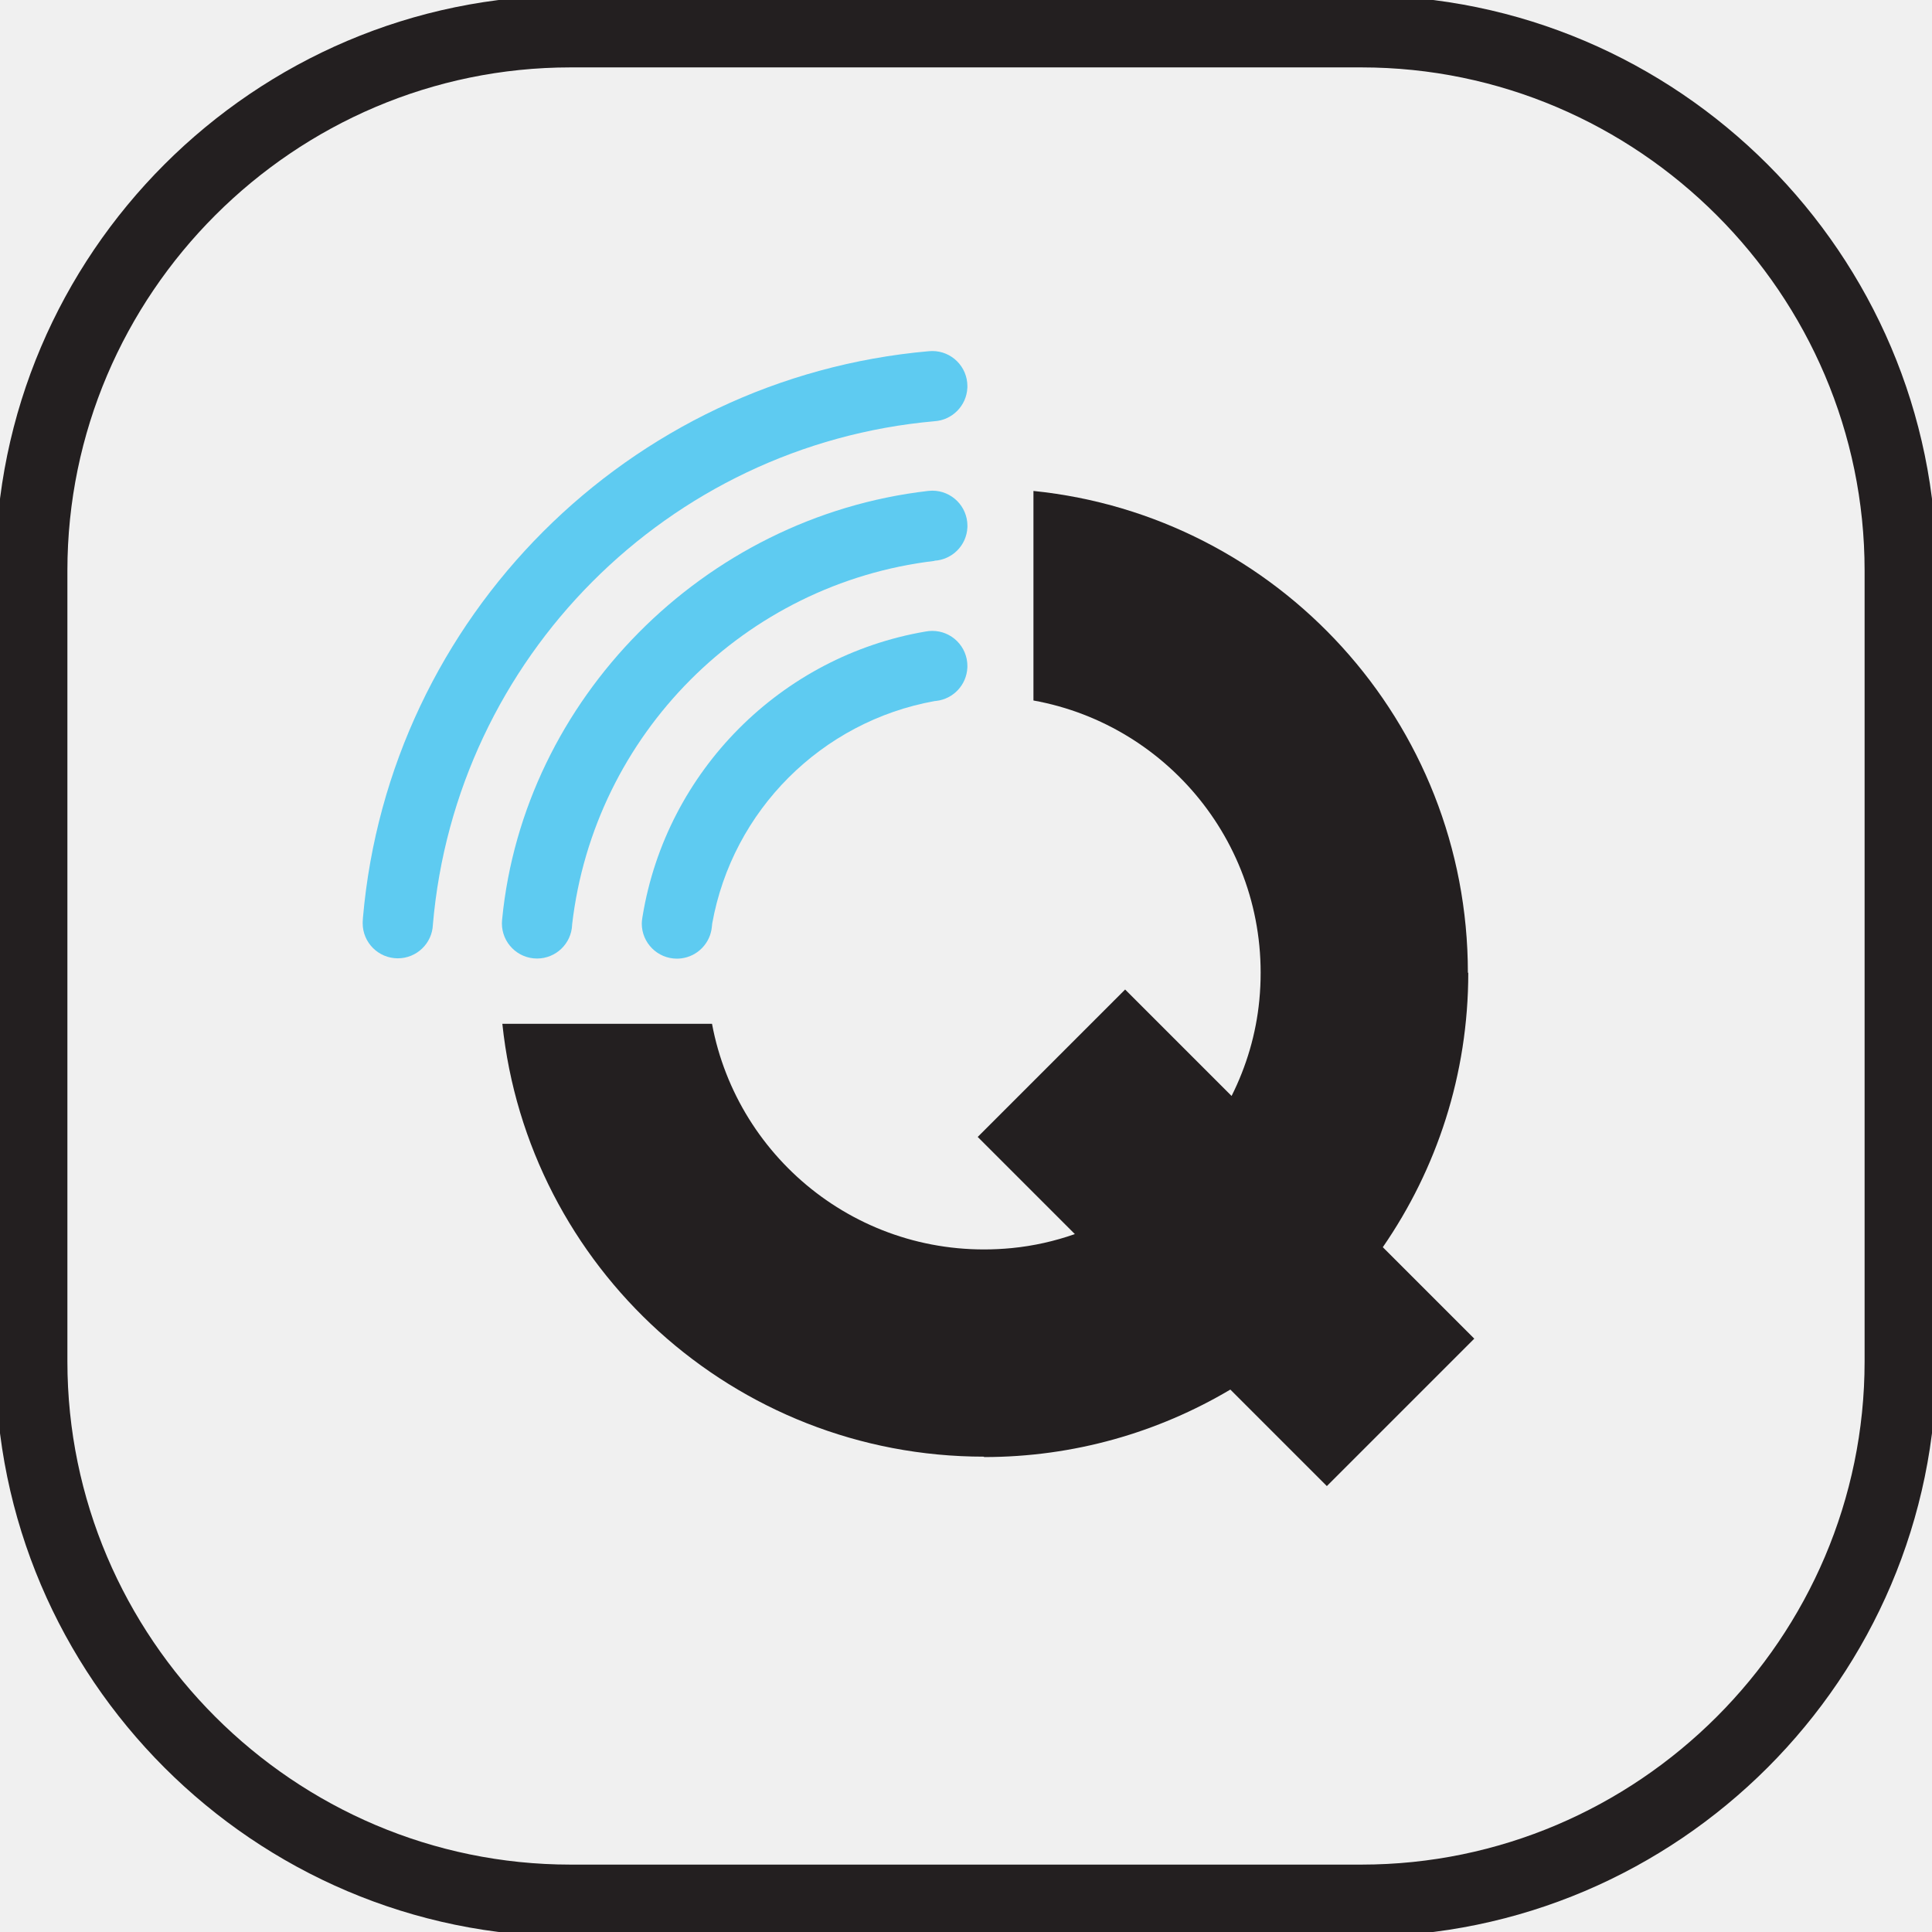
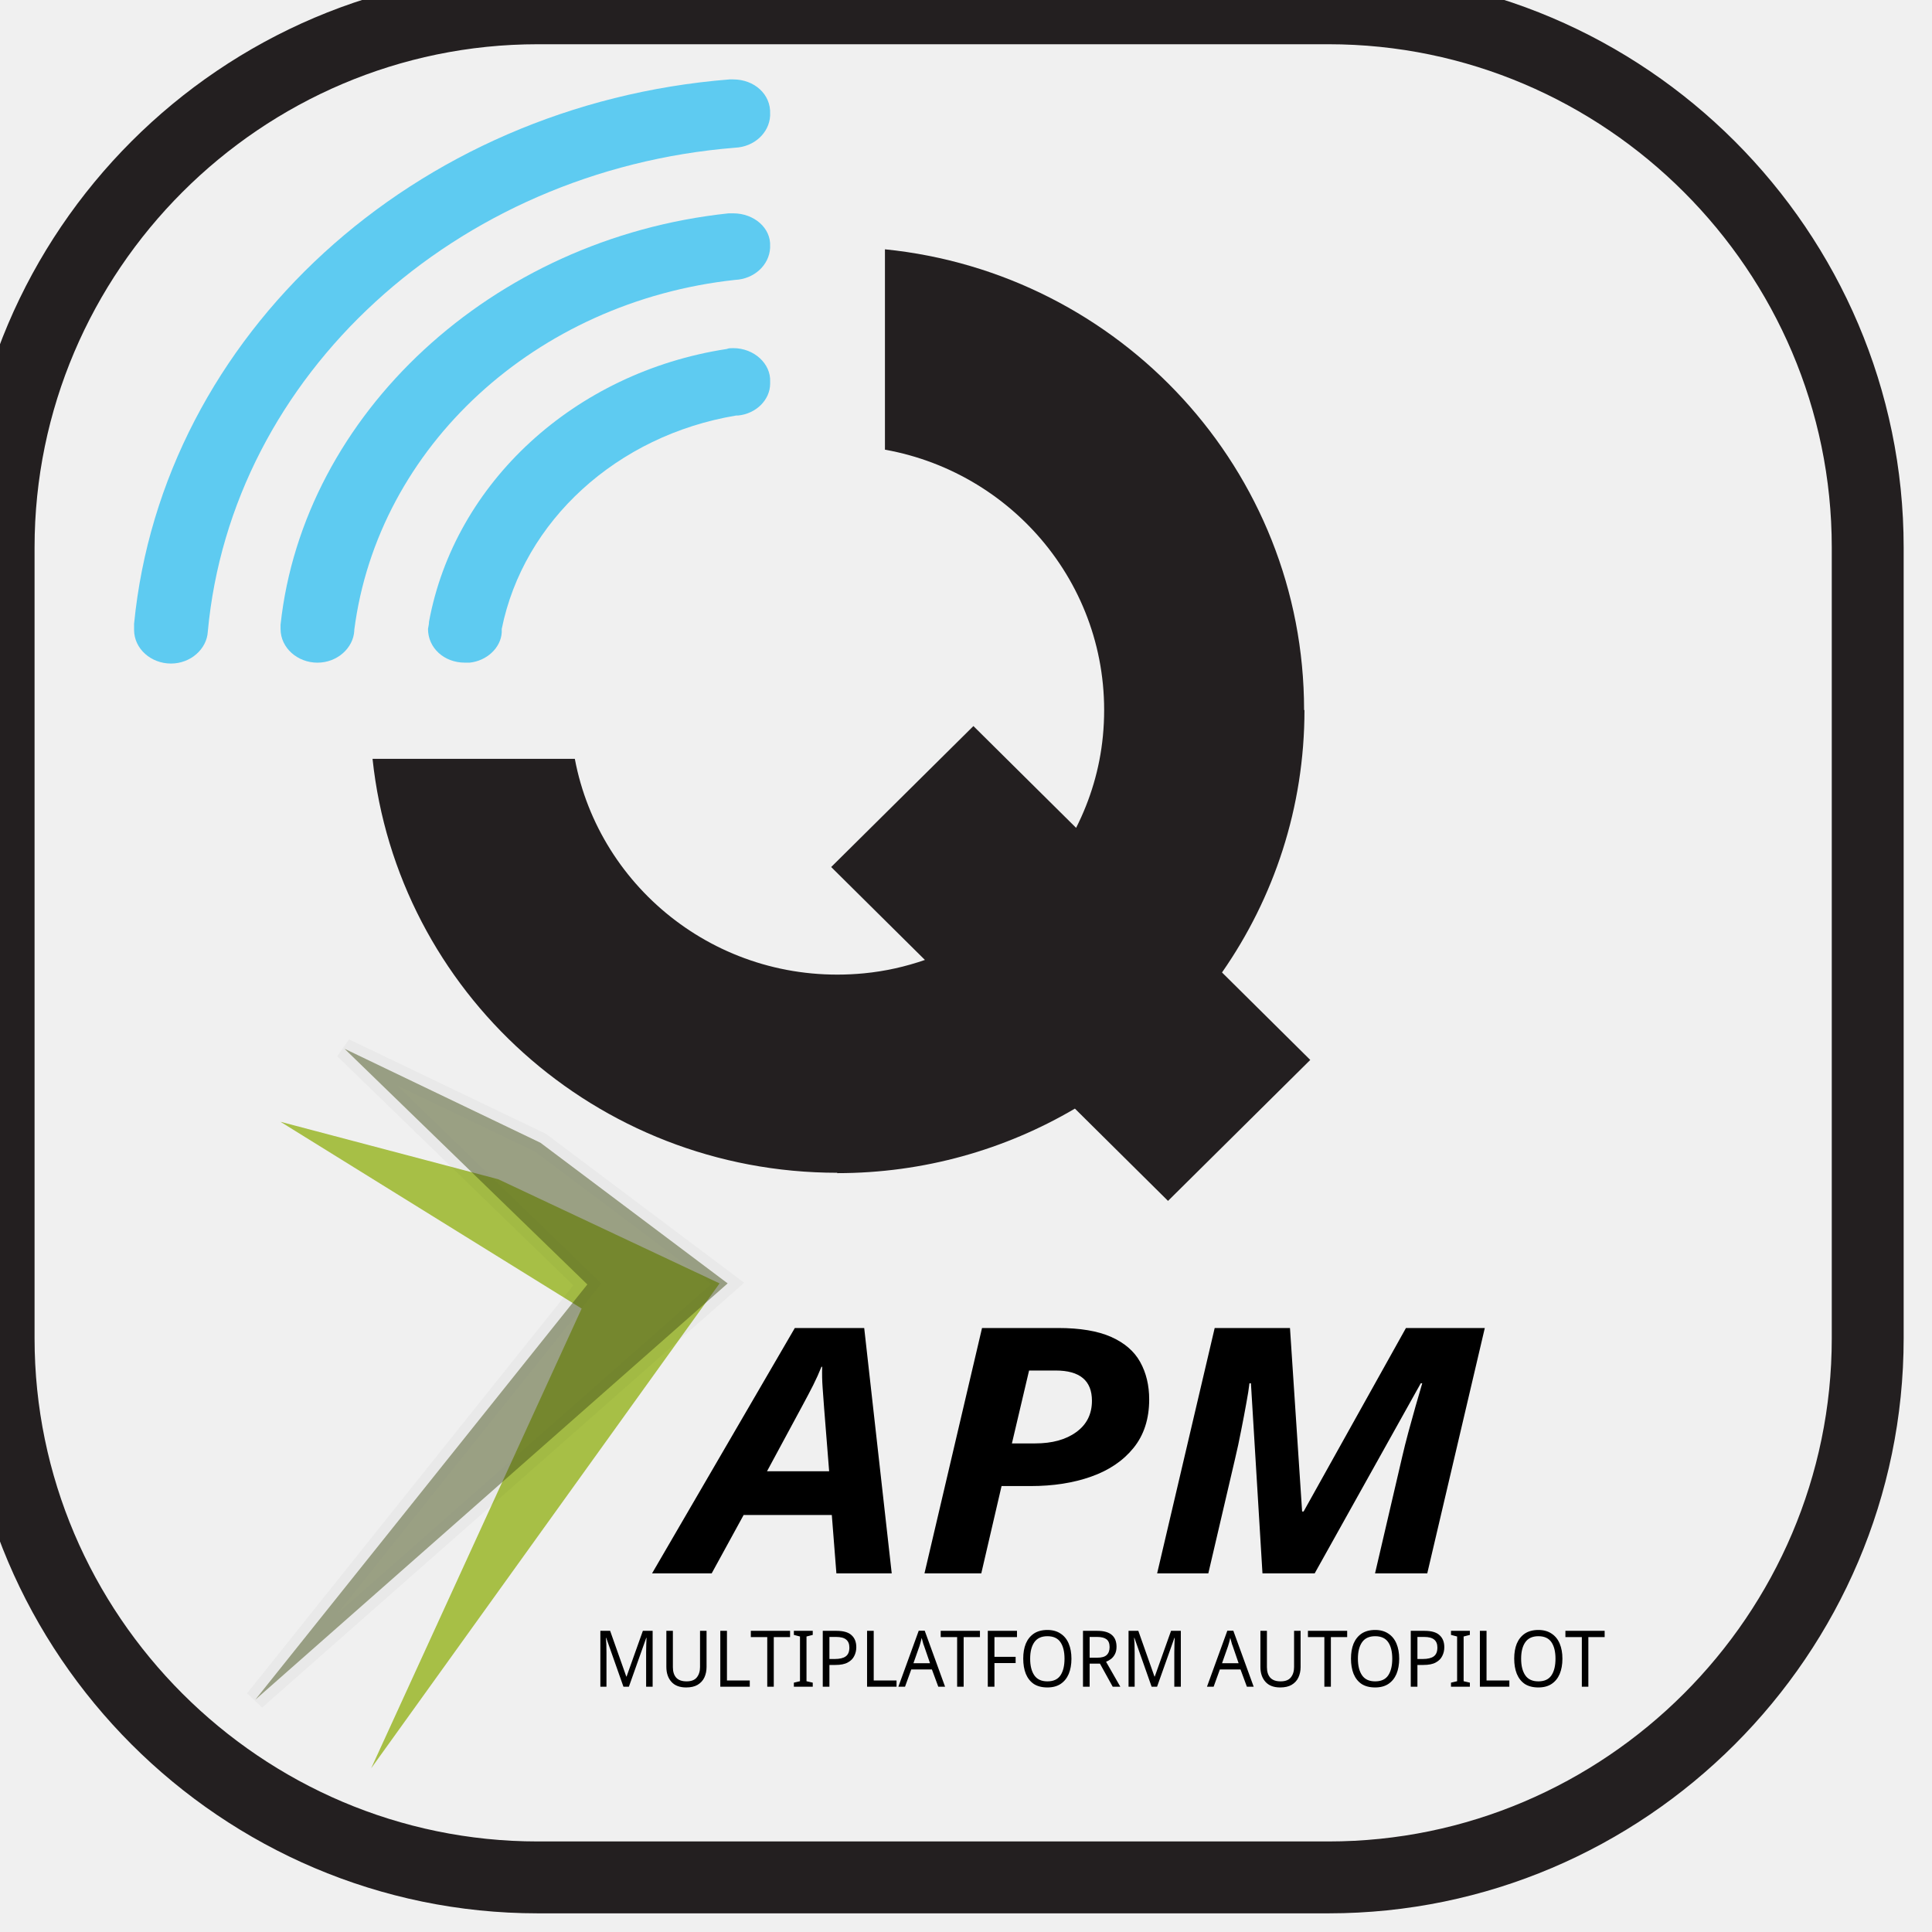
- <svg xmlns="http://www.w3.org/2000/svg" version="1.1" id="Layer_1" x="0px" y="0px" viewBox="0 0 215 215" style="enable-background:new 0 0 215 215;" xml:space="preserve">
-   <style type="text/css">
- 	.st0{fill:#231F20;}
- 	.st1{fill:#5ECBF1;}
- 	.st2{fill:none;stroke:#231F20;stroke-width:8;stroke-miterlimit:10;}
+ <svg xmlns="http://www.w3.org/2000/svg" version="1.1" id="Layer_1" x="0px" y="0px" width="215" height="215" viewBox="0 0 215 215" xml:space="preserve">
+   <defs id="defs4552" />
+   <style type="text/css" id="style4537">
+ 	.st0{fill:#FFFFFF;}
+ 	.st1{fill:#4B2C6D;stroke:#FFFFFF;stroke-width:3;stroke-miterlimit:10;}
+ 	.st2{fill:#5ECBF1;}
</style>
-   <path class="st0" d="M164.063,148.971l-10.179-10.179c5.993-8.679,9.511-19.197,9.511-30.54h-0.044  c0-27.905-21.19-50.857-48.345-53.617v23.318c15.334,2.768,26.72,16.891,25.137,33.349c-0.364,3.787-1.443,7.384-3.088,10.66  l-11.846-11.846l-16.406,16.406l10.812,10.812c-2.239,0.785-4.59,1.32-7.02,1.557c-16.415,1.601-30.514-9.699-33.36-24.959H55.903  c2.84,27.071,25.752,48.171,53.597,48.171v0.044c10.015,0,19.385-2.745,27.417-7.511l10.74,10.74L164.063,148.971z" />
-   <path class="st1" d="M103.747,39.064c-0.129,0-0.377,0.018-0.385,0.019c-33.409,2.944-60.044,29.582-62.971,63.031  c-0.002,0.023-0.021,0.329-0.022,0.358c-0.001,0.021-0.009,0.19-0.009,0.264c0,2.159,1.75,3.909,3.909,3.909  c2.097,0,3.808-1.651,3.904-3.723c0,0-0.002-0.001-0.002-0.001c2.546-29.719,26.159-53.412,55.822-56.045l0,0  c1.981-0.125,3.565-1.728,3.658-3.717c0.003-0.062,0.004-0.123,0.004-0.186C107.656,40.814,105.906,39.064,103.747,39.064z" />
-   <path class="st1" d="M103.752,54.604c-0.14,0-0.278,0.01-0.414,0.024c-0.002,0-0.056,0.005-0.061,0.006  c-25.063,2.893-45.007,23.272-47.393,47.639c0,0-0.03,0.32-0.03,0.486c0,2.159,1.75,3.909,3.909,3.909  c2.097,0,3.808-1.651,3.904-3.723c0.001-0.021,0.001-0.042,0.001-0.063c2.451-21.156,19.198-37.949,40.325-40.463l0-0.019  c1.982-0.124,3.569-1.709,3.662-3.7c0.003-0.061,0.004-0.123,0.004-0.185C107.66,56.354,105.91,54.604,103.752,54.604z" />
-   <path class="st1" d="M103.747,70.208c-0.247,0-0.494,0.024-0.729,0.068C86.917,73.008,74.167,85.81,71.513,101.94  c-0.009,0.043-0.015,0.086-0.023,0.129c-0.042,0.236-0.071,0.562-0.071,0.704c0,2.159,1.75,3.909,3.909,3.909  c0.155,0,0.308-0.009,0.458-0.027c1.826-0.213,3.268-1.686,3.434-3.526c0.005-0.057,0.031-0.316,0.038-0.357  c2.255-12.578,12.164-22.477,24.735-24.752c0,0,0.142-0.013,0.212-0.022c1.882-0.22,3.356-1.777,3.446-3.697  c0.003-0.062,0.004-0.123,0.004-0.186C107.656,71.958,105.906,70.208,103.747,70.208z" />
-   <g>
-     <path class="st2" d="M211.5,151.5c0,33-27,60-60,60h-88c-33,0-60-27-60-60v-88c0-33,27-60,60-60h88c33,0,60,27,60,60V151.5z" />
+   <g id="g4625" transform="matrix(3.075185,0,0,2.811618,-25.10883,-26.6083)">
+     <g id="g4628">
+       <path style="fill:#5ecbf1" class="st2" d="m 34.7,12.607 c -0.034,0 -0.137,0 -0.137,0 -11.423,0.992 -20.52,10.123 -21.546,21.546 0,0 0,0.103 0,0.137 0,0 0,0.068 0,0.103 0,0.752 0.616,1.334 1.334,1.334 0.718,0 1.3,-0.581 1.334,-1.265 v 0 C 16.54,24.305 24.645,16.199 34.769,15.31 v 0 c 0.684,-0.034 1.231,-0.581 1.265,-1.265 0,-0.034 0,-0.034 0,-0.068 0.034,-0.788 -0.581,-1.37 -1.334,-1.37 z" id="path4543" />
+     </g>
  </g>
+   <path class="st2" d="m 81.6,23.742 c -0.105,0 -0.317,0 -0.421,0 h -0.105 c -26.397,2.789 -47.327,22.406 -49.852,45.77 0,0 0,0.29 0,0.481 0,2.114 1.894,3.751 4.102,3.751 2.208,0 3.998,-1.634 4.102,-3.557 0,0 0,0 0,-0.096 2.629,-20.384 20.192,-36.54 42.385,-38.944 v 0 c 2.103,-0.096 3.786,-1.634 3.89,-3.557 0,-0.096 0,-0.096 0,-0.191 0.105,-2.022 -1.787,-3.658 -4.102,-3.658 z" id="path4545" style="fill:#5ecbf1;stroke-width:2.94" />
+   <path class="st2" d="m 81.6,38.742 c -0.209,0 -0.526,0 -0.735,0.096 C 63.933,41.433 50.575,53.742 47.736,69.223 v 0.096 c 0,0.191 -0.105,0.576 -0.105,0.672 0,2.114 1.787,3.751 4.102,3.751 0.209,0 0.317,0 0.526,0 1.894,-0.191 3.472,-1.634 3.576,-3.366 0,-0.096 0,-0.29 0,-0.385 2.42,-12.02 12.83,-21.54 26.084,-23.75 0,0 0.105,0 0.209,0 1.999,-0.191 3.576,-1.732 3.576,-3.557 0,-0.096 0,-0.096 0,-0.191 0.101,-2.019 -1.79,-3.751 -4.105,-3.751 z" id="path4547" style="fill:#5ecbf1;stroke-width:2.94" />
+   <g id="layer1" style="display:inline" transform="translate(0,143)">
+     <path style="display:inline;opacity:0.71;fill:#88aa00;stroke:#000000;stroke-width:2.321px;stroke-linecap:butt;stroke-linejoin:miter;stroke-opacity:0" d="M 31.21,-18.165 55.441,-11.77 80.075,-0.179 41.306,53.78 64.729,2.619 Z" id="path4567" />
+   </g>
+   <g id="layer2" style="display:inline;opacity:0.71" transform="translate(0,143)">
+     <path style="display:inline;opacity:0.71;fill:#445016;stroke:#000000;stroke-width:2.321px;stroke-linecap:butt;stroke-linejoin:miter;stroke-opacity:0.057" d="M 38.339,-26.29 60.146,-15.828 80.977,-0.179 28.402,46.159 65.363,-0.061 Z" id="path4567-5" />
+   </g>
+   <text xml:space="preserve" style="font-style:normal;font-variant:normal;font-weight:normal;font-stretch:normal;font-size:40px;line-height:1.25;font-family:'Siemens Sans Black';-inkscape-font-specification:'Siemens Sans Black, ';letter-spacing:0px;word-spacing:0px;fill:#000000;fill-opacity:1;stroke:none" x="-83.25" y="202.019" id="text4610">
+     <tspan id="tspan4608" x="-83.25" y="237.41" />
+   </text>
+   <text xml:space="preserve" style="font-style:italic;font-variant:normal;font-weight:bold;font-stretch:normal;font-size:40.291px;line-height:1.25;font-family:sans-serif;-inkscape-font-specification:'sans-serif Bold Italic';letter-spacing:0px;word-spacing:0px;fill:#000000;fill-opacity:1;stroke:none;stroke-width:1.007" x="71.298" y="184.468" id="text4618" transform="scale(1.053577,0.9491478)">
+     <tspan id="tspan4616" x="71.298" y="184.468" style="stroke-width:1.007">APM</tspan>
+   </text>
+   <text xml:space="preserve" style="font-style:normal;font-weight:normal;font-size:8.426px;line-height:1.25;font-family:sans-serif;letter-spacing:0px;word-spacing:0px;fill:#000000;fill-opacity:1;stroke:none;stroke-width:1.053" x="68.266" y="181.541" id="text4622" transform="scale(0.9671705,1.033944)">
+     <tspan id="tspan4620" x="68.266" y="181.541" style="stroke-width:1.053">MULTIPLATFORM AUTOPILOT</tspan>
+   </text>
+   <g id="g3871" transform="translate(-3.653849,-2.576922)">
+     <path class="st2" d="m 211.5,151.5 c 0,33 -27,60 -60,60 h -88 c -33,0 -60,-27 -60,-60 v -88 c 0,-33 27,-60 60,-60 h 88 c 33,0 60,27 60,60 z" id="path3869" style="fill:none;stroke:#231f20;stroke-width:8;stroke-miterlimit:10" />
+   </g>
+   <path class="st0" d="m 145.811,117.953 -9.821,-9.734 c 5.782,-8.299 9.176,-18.357 9.176,-29.204 h -0.043 c 0,-26.684 -20.444,-48.631 -46.643,-51.271 v 22.298 c 14.794,2.647 25.779,16.152 24.252,31.89 -0.351,3.621 -1.392,7.061 -2.979,10.194 L 108.325,80.798 92.496,96.486 102.928,106.825 c -2.16,0.751 -4.428,1.262 -6.773,1.489 C 80.318,109.845 66.715,99.039 63.969,84.447 H 41.458 c 2.74,25.886 24.845,46.063 51.71,46.063 v 0.042 c 9.662,0 18.703,-2.625 26.452,-7.182 l 10.362,10.27 z" id="path3796-1" style="fill:#231f20;stroke-width:0.961" />
</svg>
